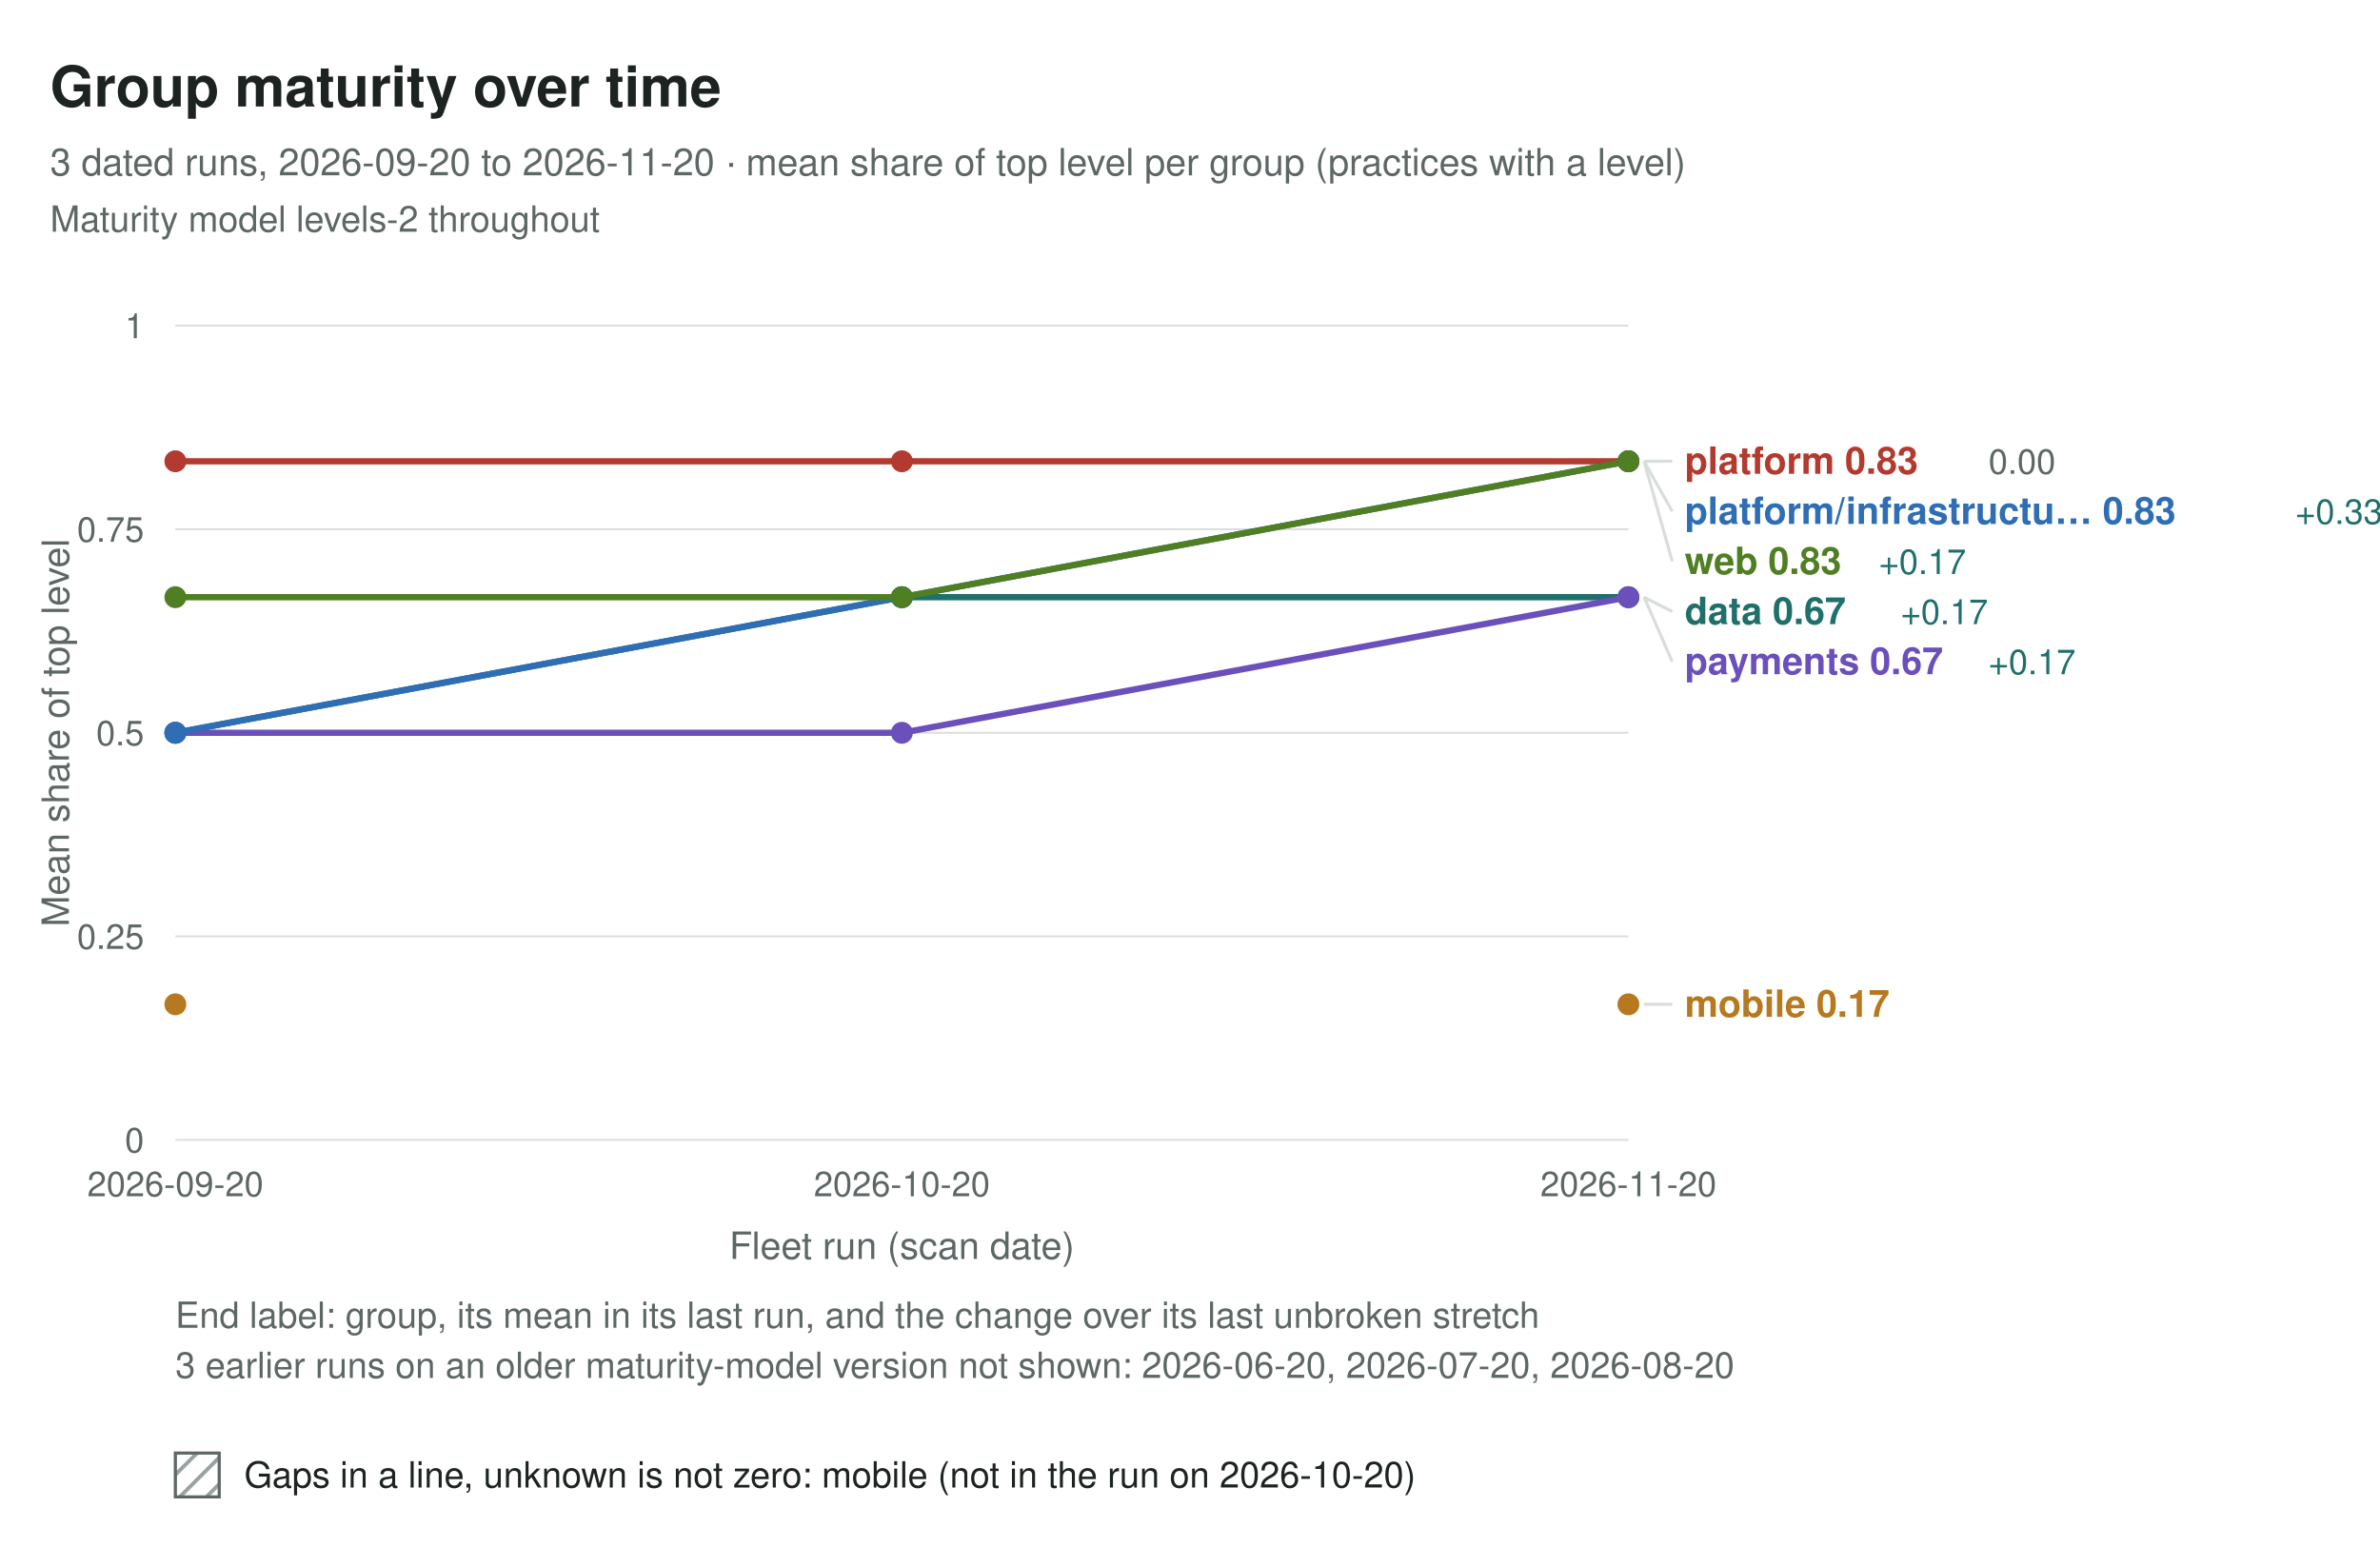
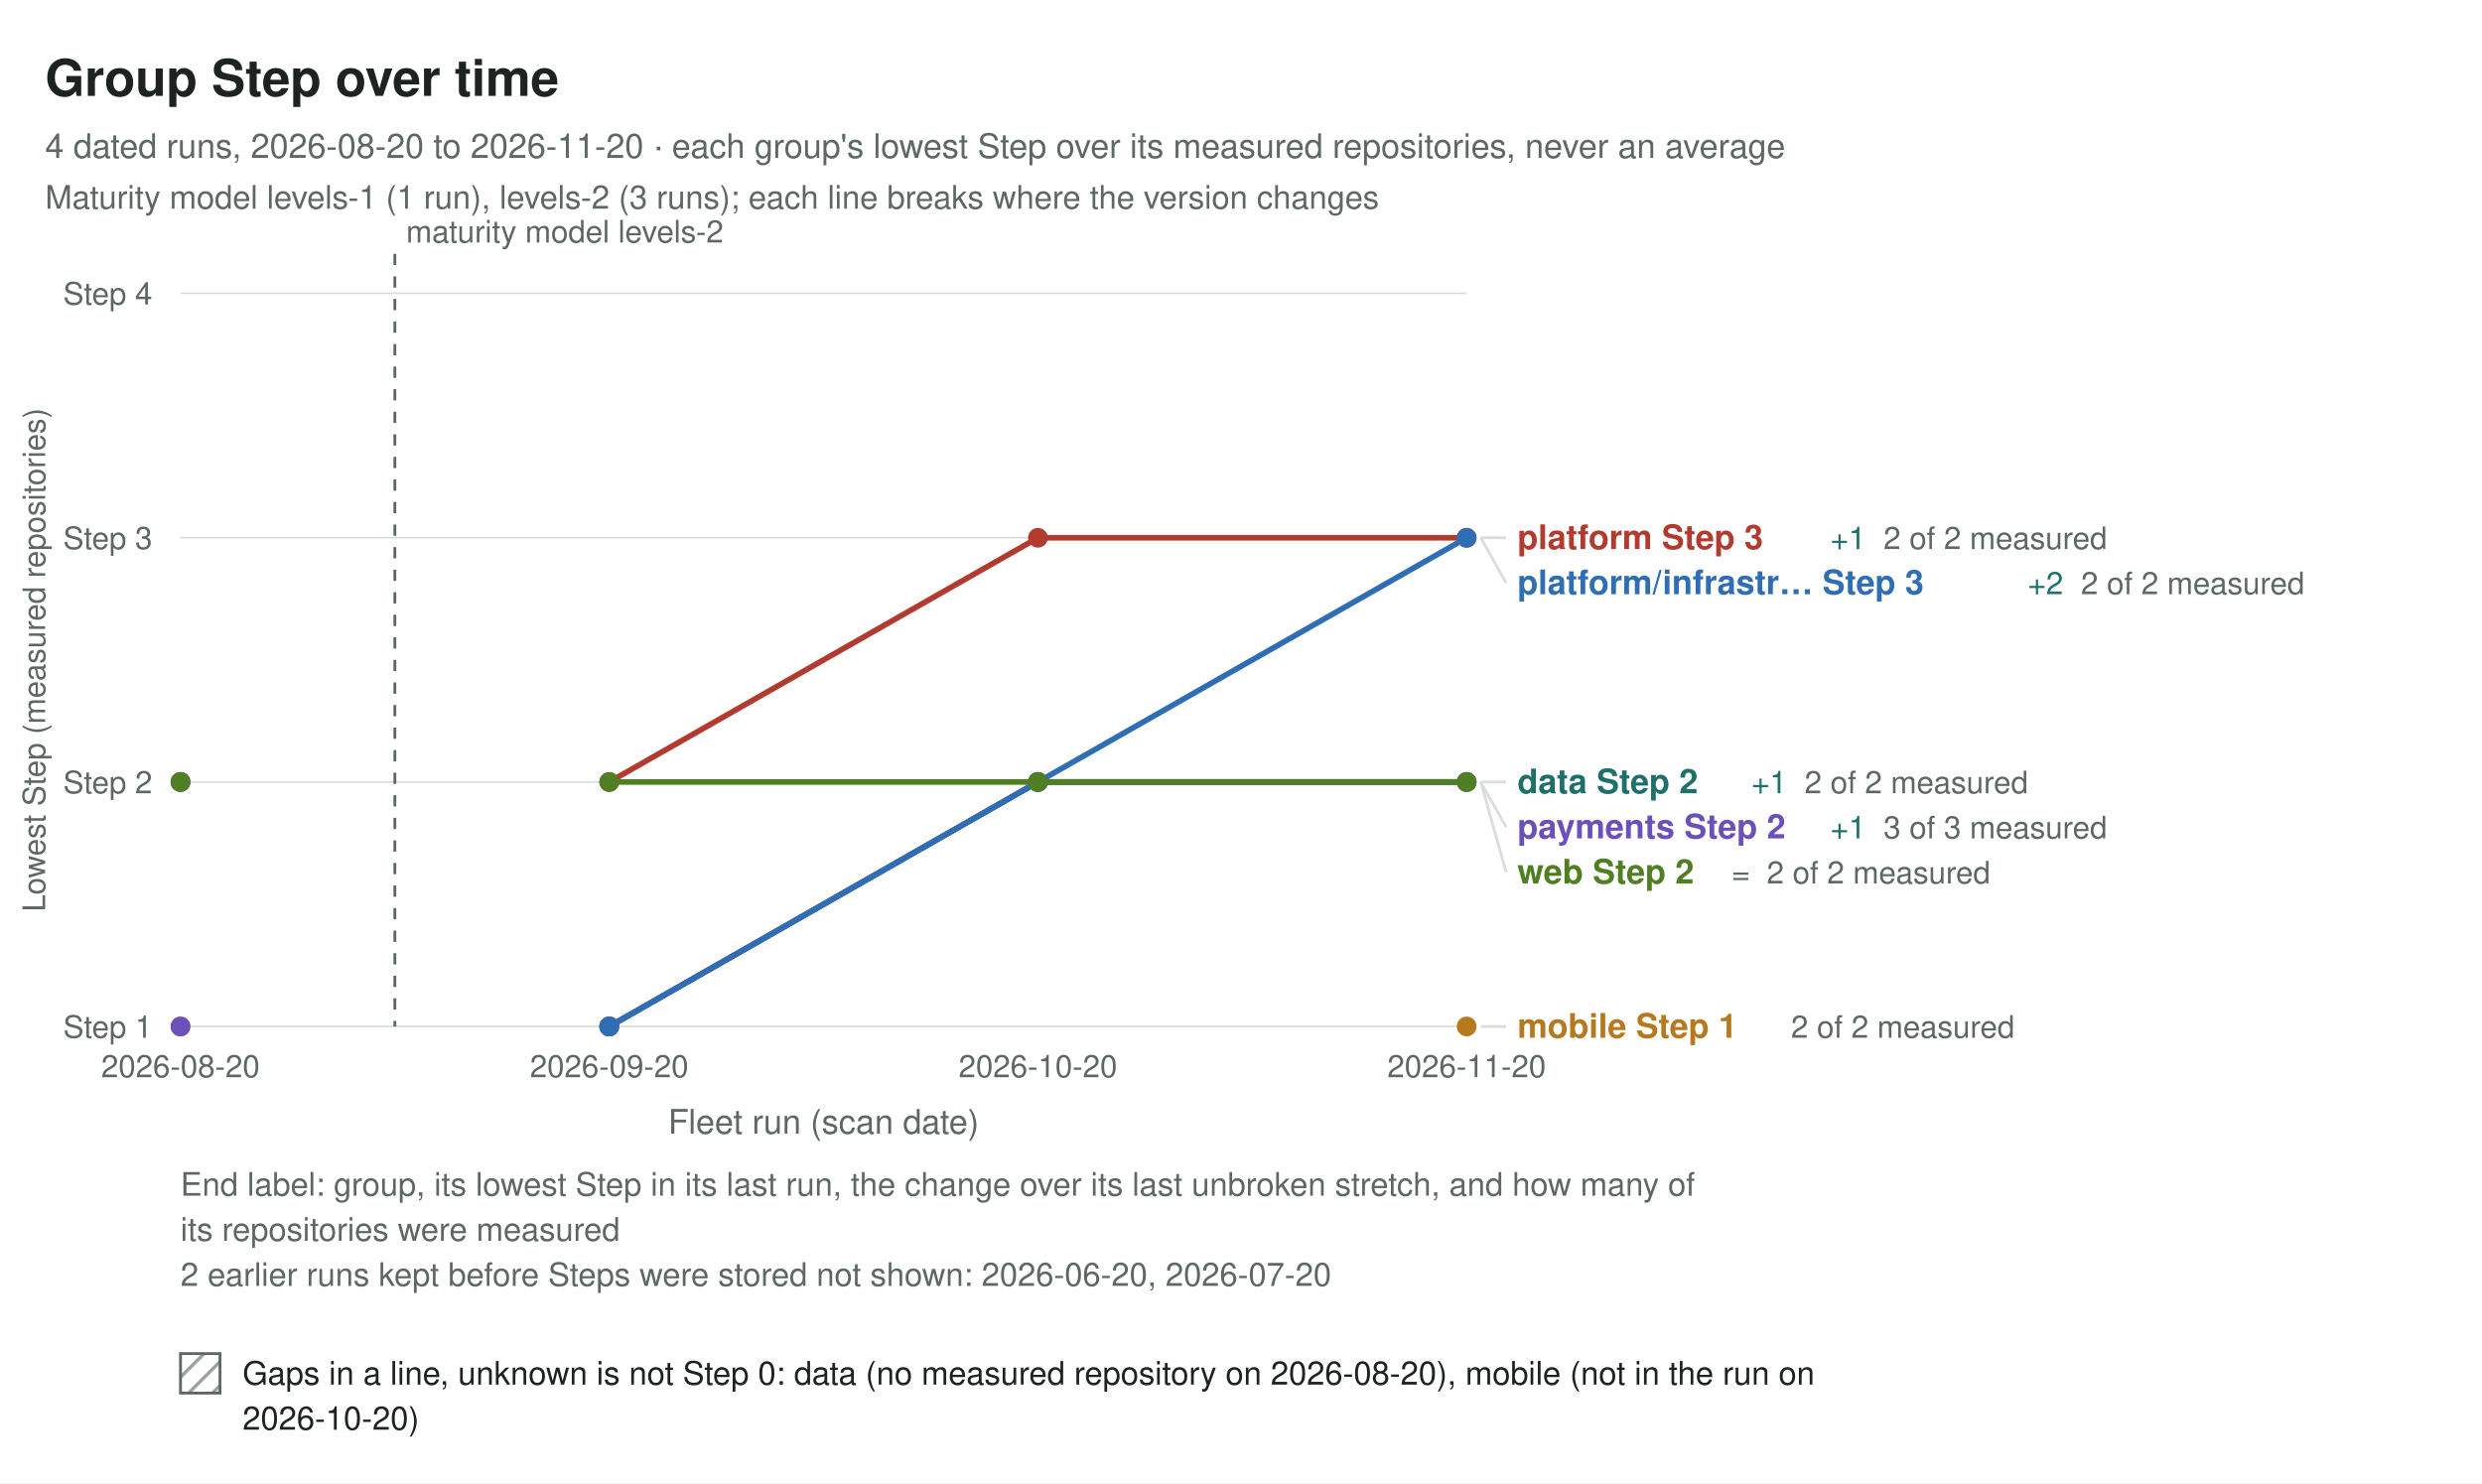
- <svg xmlns="http://www.w3.org/2000/svg" class="fleet-trend" viewBox="0 0 760 494" width="760" height="494" role="img">
+ <svg xmlns="http://www.w3.org/2000/svg" class="fleet-trend" viewBox="0 0 880 526" width="880" height="526" role="img">
  <style>svg.fleet-trend text { font-family: -apple-system, BlinkMacSystemFont, "Segoe UI", Helvetica, Arial, sans-serif; }svg.fleet-trend .t-bg,svg.fleet-trend .f-bg {fill:#ffffff}svg.fleet-trend .s-bg {stroke:#ffffff}svg.fleet-trend .t-fg,svg.fleet-trend .f-fg {fill:#1d2321}svg.fleet-trend .s-fg {stroke:#1d2321}svg.fleet-trend .t-muted,svg.fleet-trend .f-muted {fill:#5d6763}svg.fleet-trend .s-muted {stroke:#5d6763}svg.fleet-trend .t-rule,svg.fleet-trend .f-rule {fill:#d9dedb}svg.fleet-trend .s-rule {stroke:#d9dedb}svg.fleet-trend .t-accent,svg.fleet-trend .f-accent {fill:#1f6f6b}svg.fleet-trend .s-accent {stroke:#1f6f6b}svg.fleet-trend .t-bad,svg.fleet-trend .f-bad {fill:#b33a2e}svg.fleet-trend .s-bad {stroke:#b33a2e}svg.fleet-trend .t-warn,svg.fleet-trend .f-warn {fill:#b7791f}svg.fleet-trend .s-warn {stroke:#b7791f}svg.fleet-trend .t-unk,svg.fleet-trend .f-unk {fill:#9aa39f}svg.fleet-trend .s-unk {stroke:#9aa39f}svg.fleet-trend .t-series0,svg.fleet-trend .f-series0 {fill:#1f6f6b}svg.fleet-trend .s-series0 {stroke:#1f6f6b}svg.fleet-trend .t-series1,svg.fleet-trend .f-series1 {fill:#b7791f}svg.fleet-trend .s-series1 {stroke:#b7791f}svg.fleet-trend .t-series2,svg.fleet-trend .f-series2 {fill:#6b4fbb}svg.fleet-trend .s-series2 {stroke:#6b4fbb}svg.fleet-trend .t-series3,svg.fleet-trend .f-series3 {fill:#b33a2e}svg.fleet-trend .s-series3 {stroke:#b33a2e}svg.fleet-trend .t-series4,svg.fleet-trend .f-series4 {fill:#2f6db5}svg.fleet-trend .s-series4 {stroke:#2f6db5}svg.fleet-trend .t-series5,svg.fleet-trend .f-series5 {fill:#4f7f22}svg.fleet-trend .s-series5 {stroke:#4f7f22}svg.fleet-trend .t-series6,svg.fleet-trend .f-series6 {fill:#a8458a}svg.fleet-trend .s-series6 {stroke:#a8458a}svg.fleet-trend .t-series7,svg.fleet-trend .f-series7 {fill:#5d6763}svg.fleet-trend .s-series7 {stroke:#5d6763}@media (prefers-color-scheme: dark){svg.fleet-trend .t-bg,svg.fleet-trend .f-bg {fill:#1a201e}svg.fleet-trend .s-bg {stroke:#1a201e}svg.fleet-trend .t-fg,svg.fleet-trend .f-fg {fill:#e6ebe8}svg.fleet-trend .s-fg {stroke:#e6ebe8}svg.fleet-trend .t-muted,svg.fleet-trend .f-muted {fill:#9aa5a0}svg.fleet-trend .s-muted {stroke:#9aa5a0}svg.fleet-trend .t-rule,svg.fleet-trend .f-rule {fill:#2c3532}svg.fleet-trend .s-rule {stroke:#2c3532}svg.fleet-trend .t-accent,svg.fleet-trend .f-accent {fill:#5fb8b1}svg.fleet-trend .s-accent {stroke:#5fb8b1}svg.fleet-trend .t-bad,svg.fleet-trend .f-bad {fill:#ec7a6c}svg.fleet-trend .s-bad {stroke:#ec7a6c}svg.fleet-trend .t-warn,svg.fleet-trend .f-warn {fill:#e0a84a}svg.fleet-trend .s-warn {stroke:#e0a84a}svg.fleet-trend .t-unk,svg.fleet-trend .f-unk {fill:#5f6a66}svg.fleet-trend .s-unk {stroke:#5f6a66}svg.fleet-trend .t-series0,svg.fleet-trend .f-series0 {fill:#5fb8b1}svg.fleet-trend .s-series0 {stroke:#5fb8b1}svg.fleet-trend .t-series1,svg.fleet-trend .f-series1 {fill:#e0a84a}svg.fleet-trend .s-series1 {stroke:#e0a84a}svg.fleet-trend .t-series2,svg.fleet-trend .f-series2 {fill:#a993f0}svg.fleet-trend .s-series2 {stroke:#a993f0}svg.fleet-trend .t-series3,svg.fleet-trend .f-series3 {fill:#ec7a6c}svg.fleet-trend .s-series3 {stroke:#ec7a6c}svg.fleet-trend .t-series4,svg.fleet-trend .f-series4 {fill:#7fb0ec}svg.fleet-trend .s-series4 {stroke:#7fb0ec}svg.fleet-trend .t-series5,svg.fleet-trend .f-series5 {fill:#9ccc6b}svg.fleet-trend .s-series5 {stroke:#9ccc6b}svg.fleet-trend .t-series6,svg.fleet-trend .f-series6 {fill:#e08cc8}svg.fleet-trend .s-series6 {stroke:#e08cc8}svg.fleet-trend .t-series7,svg.fleet-trend .f-series7 {fill:#b5bfba}svg.fleet-trend .s-series7 {stroke:#b5bfba}}</style>
  <defs>
    <pattern id="fleet-trend-fleet-hatch" width="6" height="6" patternUnits="userSpaceOnUse" patternTransform="rotate(45)">
      <rect width="6" height="6" class="f-bg" />
      <line x1="0" y1="0" x2="0" y2="6" class="s-unk" stroke-width="2.4" />
    </pattern>
  </defs>
-   <rect x="0" y="0" width="760" height="494" class="f-bg" />
-   <text x="16.0" y="34.0" font-size="18" text-anchor="start" class="t-fg" font-weight="bold">Group maturity over time</text>
-   <text x="16.0" y="56.0" font-size="12" text-anchor="start" class="t-muted">3 dated runs, 2026-09-20 to 2026-11-20 · mean share of top level per group (practices with a level)</text>
-   <text x="16.0" y="74.0" font-size="11.5" text-anchor="start" class="t-muted">Maturity model levels-2 throughout</text>
-   <line x1="56.0" y1="364.0" x2="520.0" y2="364.0" class="s-rule" stroke-width="0.6" />
-   <text x="46.0" y="368.0" font-size="11" text-anchor="end" class="t-muted">0</text>
-   <line x1="56.0" y1="299.0" x2="520.0" y2="299.0" class="s-rule" stroke-width="0.6" />
-   <text x="46.0" y="303.0" font-size="11" text-anchor="end" class="t-muted">0.25</text>
-   <line x1="56.0" y1="234.0" x2="520.0" y2="234.0" class="s-rule" stroke-width="0.6" />
-   <text x="46.0" y="238.0" font-size="11" text-anchor="end" class="t-muted">0.5</text>
-   <line x1="56.0" y1="169.0" x2="520.0" y2="169.0" class="s-rule" stroke-width="0.6" />
-   <text x="46.0" y="173.0" font-size="11" text-anchor="end" class="t-muted">0.75</text>
-   <line x1="56.0" y1="104.0" x2="520.0" y2="104.0" class="s-rule" stroke-width="0.6" />
-   <text x="46.0" y="108.0" font-size="11" text-anchor="end" class="t-muted">1</text>
-   <text x="56.0" y="382.0" font-size="11" text-anchor="middle" class="t-muted">2026-09-20</text>
-   <text x="288.0" y="382.0" font-size="11" text-anchor="middle" class="t-muted">2026-10-20</text>
+   <rect x="0" y="0" width="880" height="526" class="f-bg" />
+   <text x="16.0" y="34.0" font-size="18" text-anchor="start" class="t-fg" font-weight="bold">Group Step over time</text>
+   <text x="16.0" y="56.0" font-size="12" text-anchor="start" class="t-muted">4 dated runs, 2026-08-20 to 2026-11-20 · each group's lowest Step over its measured repositories, never an average</text>
+   <text x="16.0" y="74.0" font-size="11.5" text-anchor="start" class="t-muted">Maturity model levels-1 (1 run), levels-2 (3 runs); each line breaks where the version changes</text>
+   <line x1="64.0" y1="364.0" x2="520.0" y2="364.0" class="s-rule" stroke-width="0.6" />
+   <text x="54.0" y="368.0" font-size="11" text-anchor="end" class="t-muted">Step 1</text>
+   <line x1="64.0" y1="277.3" x2="520.0" y2="277.3" class="s-rule" stroke-width="0.6" />
+   <text x="54.0" y="281.3" font-size="11" text-anchor="end" class="t-muted">Step 2</text>
+   <line x1="64.0" y1="190.7" x2="520.0" y2="190.7" class="s-rule" stroke-width="0.6" />
+   <text x="54.0" y="194.7" font-size="11" text-anchor="end" class="t-muted">Step 3</text>
+   <line x1="64.0" y1="104.0" x2="520.0" y2="104.0" class="s-rule" stroke-width="0.6" />
+   <text x="54.0" y="108.0" font-size="11" text-anchor="end" class="t-muted">Step 4</text>
+   <text x="64.0" y="382.0" font-size="11" text-anchor="middle" class="t-muted">2026-08-20</text>
+   <text x="216.0" y="382.0" font-size="11" text-anchor="middle" class="t-muted">2026-09-20</text>
+   <text x="368.0" y="382.0" font-size="11" text-anchor="middle" class="t-muted">2026-10-20</text>
  <text x="520.0" y="382.0" font-size="11" text-anchor="middle" class="t-muted">2026-11-20</text>
-   <polyline points="56.0,234.0 288.0,190.7 520.0,190.7" fill="none" class="s-series0" stroke-width="2" />
-   <circle cx="56.0" cy="234.0" r="3.5" class="f-series0" data-group="data" data-mean="0.50" data-run="2026-09-20" />
-   <circle cx="288.0" cy="190.7" r="3.5" class="f-series0" data-group="data" data-mean="0.67" data-run="2026-10-20" />
-   <circle cx="520.0" cy="190.7" r="3.5" class="f-series0" data-group="data" data-mean="0.67" data-run="2026-11-20" />
-   <circle cx="56.0" cy="320.7" r="3.5" class="f-series1" data-group="mobile" data-mean="0.17" data-run="2026-09-20" />
-   <circle cx="520.0" cy="320.7" r="3.5" class="f-series1" data-group="mobile" data-mean="0.17" data-run="2026-11-20" />
-   <polyline points="56.0,234.0 288.0,234.0 520.0,190.7" fill="none" class="s-series2" stroke-width="2" />
-   <circle cx="56.0" cy="234.0" r="3.5" class="f-series2" data-group="payments" data-mean="0.50" data-run="2026-09-20" />
-   <circle cx="288.0" cy="234.0" r="3.5" class="f-series2" data-group="payments" data-mean="0.50" data-run="2026-10-20" />
-   <circle cx="520.0" cy="190.7" r="3.5" class="f-series2" data-group="payments" data-mean="0.67" data-run="2026-11-20" />
-   <polyline points="56.0,147.3 288.0,147.3 520.0,147.3" fill="none" class="s-series3" stroke-width="2" />
-   <circle cx="56.0" cy="147.3" r="3.5" class="f-series3" data-group="platform" data-mean="0.83" data-run="2026-09-20" />
-   <circle cx="288.0" cy="147.3" r="3.5" class="f-series3" data-group="platform" data-mean="0.83" data-run="2026-10-20" />
-   <circle cx="520.0" cy="147.3" r="3.5" class="f-series3" data-group="platform" data-mean="0.83" data-run="2026-11-20" />
-   <polyline points="56.0,234.0 288.0,190.7 520.0,147.3" fill="none" class="s-series4" stroke-width="2" />
-   <circle cx="56.0" cy="234.0" r="3.5" class="f-series4" data-group="platform/infrastructure-and-shared-services" data-mean="0.50" data-run="2026-09-20" />
-   <circle cx="288.0" cy="190.7" r="3.5" class="f-series4" data-group="platform/infrastructure-and-shared-services" data-mean="0.67" data-run="2026-10-20" />
-   <circle cx="520.0" cy="147.3" r="3.5" class="f-series4" data-group="platform/infrastructure-and-shared-services" data-mean="0.83" data-run="2026-11-20" />
-   <polyline points="56.0,190.7 288.0,190.7 520.0,147.3" fill="none" class="s-series5" stroke-width="2" />
-   <circle cx="56.0" cy="190.7" r="3.5" class="f-series5" data-group="web" data-mean="0.67" data-run="2026-09-20" />
-   <circle cx="288.0" cy="190.7" r="3.5" class="f-series5" data-group="web" data-mean="0.67" data-run="2026-10-20" />
-   <circle cx="520.0" cy="147.3" r="3.5" class="f-series5" data-group="web" data-mean="0.83" data-run="2026-11-20" />
-   <line x1="525.0" y1="190.7" x2="534.0" y2="195.3" class="s-rule" stroke-width="1" />
-   <text x="538.0" y="199.3" font-size="12.0" text-anchor="start" class="t-series0" font-weight="600" data-label="data">data 0.67</text>
-   <text x="607.0" y="199.3" font-size="11" text-anchor="start" class="t-accent">+0.17</text>
-   <line x1="525.0" y1="320.7" x2="534.0" y2="320.7" class="s-rule" stroke-width="1" />
-   <text x="538.0" y="324.7" font-size="12.0" text-anchor="start" class="t-series1" font-weight="600" data-label="mobile">mobile 0.17</text>
-   <line x1="525.0" y1="190.7" x2="534.0" y2="211.3" class="s-rule" stroke-width="1" />
-   <text x="538.0" y="215.3" font-size="12.0" text-anchor="start" class="t-series2" font-weight="600" data-label="payments">payments 0.67</text>
-   <text x="635.0" y="215.3" font-size="11" text-anchor="start" class="t-accent">+0.17</text>
-   <line x1="525.0" y1="147.3" x2="534.0" y2="147.3" class="s-rule" stroke-width="1" />
-   <text x="538.0" y="151.3" font-size="12.0" text-anchor="start" class="t-series3" font-weight="600" data-label="platform">platform 0.83</text>
-   <text x="635.0" y="151.3" font-size="11" text-anchor="start" class="t-muted">0.00</text>
-   <line x1="525.0" y1="147.3" x2="534.0" y2="163.3" class="s-rule" stroke-width="1" />
-   <text x="538.0" y="167.3" font-size="12.0" text-anchor="start" class="t-series4" font-weight="600" data-label="platform/infrastructure-and-shared-services">platform/infrastructu… 0.83</text>
-   <text x="733.0" y="167.3" font-size="11" text-anchor="start" class="t-accent">+0.33</text>
-   <line x1="525.0" y1="147.3" x2="534.0" y2="179.3" class="s-rule" stroke-width="1" />
-   <text x="538.0" y="183.3" font-size="12.0" text-anchor="start" class="t-series5" font-weight="600" data-label="web">web 0.83</text>
-   <text x="600.0" y="183.3" font-size="11" text-anchor="start" class="t-accent">+0.17</text>
-   <text x="288.0" y="402.0" font-size="12" text-anchor="middle" class="t-muted">Fleet run (scan date)</text>
-   <text x="22.0" y="234.0" font-size="12.0" text-anchor="middle" class="t-muted" transform="rotate(-90 22 234.0)">Mean share of top level</text>
-   <text x="56.0" y="424.0" font-size="11.5" text-anchor="start" class="t-muted">End label: group, its mean in its last run, and the change over its last unbroken stretch</text>
-   <text x="56.0" y="440.0" font-size="11.5" text-anchor="start" class="t-muted">3 earlier runs on an older maturity-model version not shown: 2026-06-20, 2026-07-20, 2026-08-20</text>
-   <rect x="56.0" y="464.0" width="14.0" height="14.0" fill="url(#fleet-trend-fleet-hatch)" class="s-muted" stroke-width="1" />
-   <text x="78.0" y="475.0" font-size="11.5" text-anchor="start" class="t-fg">Gaps in a line, unknown is not zero: mobile (not in the run on 2026-10-20)</text>
+   <line x1="140.0" y1="90.0" x2="140.0" y2="364.0" class="s-muted" stroke-dasharray="4 4" />
+   <text x="144.0" y="86.0" font-size="11" text-anchor="start" class="t-muted">maturity model levels-2</text>
+   <polyline points="216.0,364.0 368.0,277.3 520.0,277.3" fill="none" class="s-series0" stroke-width="2" />
+   <circle cx="216.0" cy="364.0" r="3.5" class="f-series0" data-group="data" data-step="1" data-measured="2" data-repos="2" data-run="2026-09-20" />
+   <circle cx="368.0" cy="277.3" r="3.5" class="f-series0" data-group="data" data-step="2" data-measured="2" data-repos="2" data-run="2026-10-20" />
+   <circle cx="520.0" cy="277.3" r="3.5" class="f-series0" data-group="data" data-step="2" data-measured="2" data-repos="2" data-run="2026-11-20" />
+   <circle cx="64.0" cy="364.0" r="3.5" class="f-series1" data-group="mobile" data-step="1" data-measured="1" data-repos="2" data-run="2026-08-20" />
+   <circle cx="216.0" cy="364.0" r="3.5" class="f-series1" data-group="mobile" data-step="1" data-measured="2" data-repos="2" data-run="2026-09-20" />
+   <circle cx="520.0" cy="364.0" r="3.5" class="f-series1" data-group="mobile" data-step="1" data-measured="2" data-repos="2" data-run="2026-11-20" />
+   <circle cx="64.0" cy="364.0" r="3.5" class="f-series2" data-group="payments" data-step="1" data-measured="3" data-repos="3" data-run="2026-08-20" />
+   <polyline points="216.0,364.0 368.0,277.3 520.0,277.3" fill="none" class="s-series2" stroke-width="2" />
+   <circle cx="216.0" cy="364.0" r="3.5" class="f-series2" data-group="payments" data-step="1" data-measured="3" data-repos="3" data-run="2026-09-20" />
+   <circle cx="368.0" cy="277.3" r="3.5" class="f-series2" data-group="payments" data-step="2" data-measured="3" data-repos="3" data-run="2026-10-20" />
+   <circle cx="520.0" cy="277.3" r="3.5" class="f-series2" data-group="payments" data-step="2" data-measured="3" data-repos="3" data-run="2026-11-20" />
+   <circle cx="64.0" cy="277.3" r="3.5" class="f-series3" data-group="platform" data-step="2" data-measured="2" data-repos="2" data-run="2026-08-20" />
+   <polyline points="216.0,277.3 368.0,190.7 520.0,190.7" fill="none" class="s-series3" stroke-width="2" />
+   <circle cx="216.0" cy="277.3" r="3.5" class="f-series3" data-group="platform" data-step="2" data-measured="2" data-repos="2" data-run="2026-09-20" />
+   <circle cx="368.0" cy="190.7" r="3.5" class="f-series3" data-group="platform" data-step="3" data-measured="2" data-repos="2" data-run="2026-10-20" />
+   <circle cx="520.0" cy="190.7" r="3.5" class="f-series3" data-group="platform" data-step="3" data-measured="2" data-repos="2" data-run="2026-11-20" />
+   <circle cx="64.0" cy="277.3" r="3.5" class="f-series4" data-group="platform/infrastructure-and-shared-services" data-step="2" data-measured="2" data-repos="2" data-run="2026-08-20" />
+   <polyline points="216.0,364.0 368.0,277.3 520.0,190.7" fill="none" class="s-series4" stroke-width="2" />
+   <circle cx="216.0" cy="364.0" r="3.5" class="f-series4" data-group="platform/infrastructure-and-shared-services" data-step="1" data-measured="2" data-repos="2" data-run="2026-09-20" />
+   <circle cx="368.0" cy="277.3" r="3.5" class="f-series4" data-group="platform/infrastructure-and-shared-services" data-step="2" data-measured="2" data-repos="2" data-run="2026-10-20" />
+   <circle cx="520.0" cy="190.7" r="3.5" class="f-series4" data-group="platform/infrastructure-and-shared-services" data-step="3" data-measured="2" data-repos="2" data-run="2026-11-20" />
+   <circle cx="64.0" cy="277.3" r="3.5" class="f-series5" data-group="web" data-step="2" data-measured="2" data-repos="2" data-run="2026-08-20" />
+   <polyline points="216.0,277.3 368.0,277.3 520.0,277.3" fill="none" class="s-series5" stroke-width="2" />
+   <circle cx="216.0" cy="277.3" r="3.5" class="f-series5" data-group="web" data-step="2" data-measured="2" data-repos="2" data-run="2026-09-20" />
+   <circle cx="368.0" cy="277.3" r="3.5" class="f-series5" data-group="web" data-step="2" data-measured="1" data-repos="2" data-run="2026-10-20" />
+   <circle cx="520.0" cy="277.3" r="3.5" class="f-series5" data-group="web" data-step="2" data-measured="2" data-repos="2" data-run="2026-11-20" />
+   <line x1="525.0" y1="277.3" x2="534.0" y2="277.3" class="s-rule" stroke-width="1" />
+   <text x="538.0" y="281.3" font-size="12.0" text-anchor="start" class="t-series0" font-weight="600" data-label="data">data Step 2</text>
+   <text x="621.0" y="281.3" font-size="11" text-anchor="start" class="t-accent">+1</text>
+   <text x="639.8" y="281.3" font-size="11" text-anchor="start" class="t-muted">2 of 2 measured</text>
+   <line x1="525.0" y1="364.0" x2="534.0" y2="364.0" class="s-rule" stroke-width="1" />
+   <text x="538.0" y="368.0" font-size="12.0" text-anchor="start" class="t-series1" font-weight="600" data-label="mobile">mobile Step 1</text>
+   <text x="635.0" y="368.0" font-size="11" text-anchor="start" class="t-muted">2 of 2 measured</text>
+   <line x1="525.0" y1="277.3" x2="534.0" y2="293.3" class="s-rule" stroke-width="1" />
+   <text x="538.0" y="297.3" font-size="12.0" text-anchor="start" class="t-series2" font-weight="600" data-label="payments">payments Step 2</text>
+   <text x="649.0" y="297.3" font-size="11" text-anchor="start" class="t-accent">+1</text>
+   <text x="667.8" y="297.3" font-size="11" text-anchor="start" class="t-muted">3 of 3 measured</text>
+   <line x1="525.0" y1="190.7" x2="534.0" y2="190.7" class="s-rule" stroke-width="1" />
+   <text x="538.0" y="194.7" font-size="12.0" text-anchor="start" class="t-series3" font-weight="600" data-label="platform">platform Step 3</text>
+   <text x="649.0" y="194.7" font-size="11" text-anchor="start" class="t-accent">+1</text>
+   <text x="667.8" y="194.7" font-size="11" text-anchor="start" class="t-muted">2 of 2 measured</text>
+   <line x1="525.0" y1="190.7" x2="534.0" y2="206.7" class="s-rule" stroke-width="1" />
+   <text x="538.0" y="210.7" font-size="12.0" text-anchor="start" class="t-series4" font-weight="600" data-label="platform/infrastructure-and-shared-services">platform/infrastr… Step 3</text>
+   <text x="719.0" y="210.7" font-size="11" text-anchor="start" class="t-accent">+2</text>
+   <text x="737.8" y="210.7" font-size="11" text-anchor="start" class="t-muted">2 of 2 measured</text>
+   <line x1="525.0" y1="277.3" x2="534.0" y2="309.3" class="s-rule" stroke-width="1" />
+   <text x="538.0" y="313.3" font-size="12.0" text-anchor="start" class="t-series5" font-weight="600" data-label="web">web Step 2</text>
+   <text x="614.0" y="313.3" font-size="11" text-anchor="start" class="t-muted">=</text>
+   <text x="626.4" y="313.3" font-size="11" text-anchor="start" class="t-muted">2 of 2 measured</text>
+   <text x="292.0" y="402.0" font-size="12" text-anchor="middle" class="t-muted">Fleet run (scan date)</text>
+   <text x="16.0" y="234.0" font-size="11.0" text-anchor="middle" class="t-muted" transform="rotate(-90 16 234.0)">Lowest Step (measured repositories)</text>
+   <text x="64.0" y="424.0" font-size="11.5" text-anchor="start" class="t-muted">End label: group, its lowest Step in its last run, the change over its last unbroken stretch, and how many of</text>
+   <text x="64.0" y="440.0" font-size="11.5" text-anchor="start" class="t-muted">its repositories were measured</text>
+   <text x="64.0" y="456.0" font-size="11.5" text-anchor="start" class="t-muted">2 earlier runs kept before Steps were stored not shown: 2026-06-20, 2026-07-20</text>
+   <rect x="64.0" y="480.0" width="14.0" height="14.0" fill="url(#fleet-trend-fleet-hatch)" class="s-muted" stroke-width="1" />
+   <text x="86.0" y="491.0" font-size="11.5" text-anchor="start" class="t-fg">Gaps in a line, unknown is not Step 0: data (no measured repository on 2026-08-20), mobile (not in the run on</text>
+   <text x="86.0" y="507.0" font-size="11.5" text-anchor="start" class="t-fg">2026-10-20)</text>
</svg>
